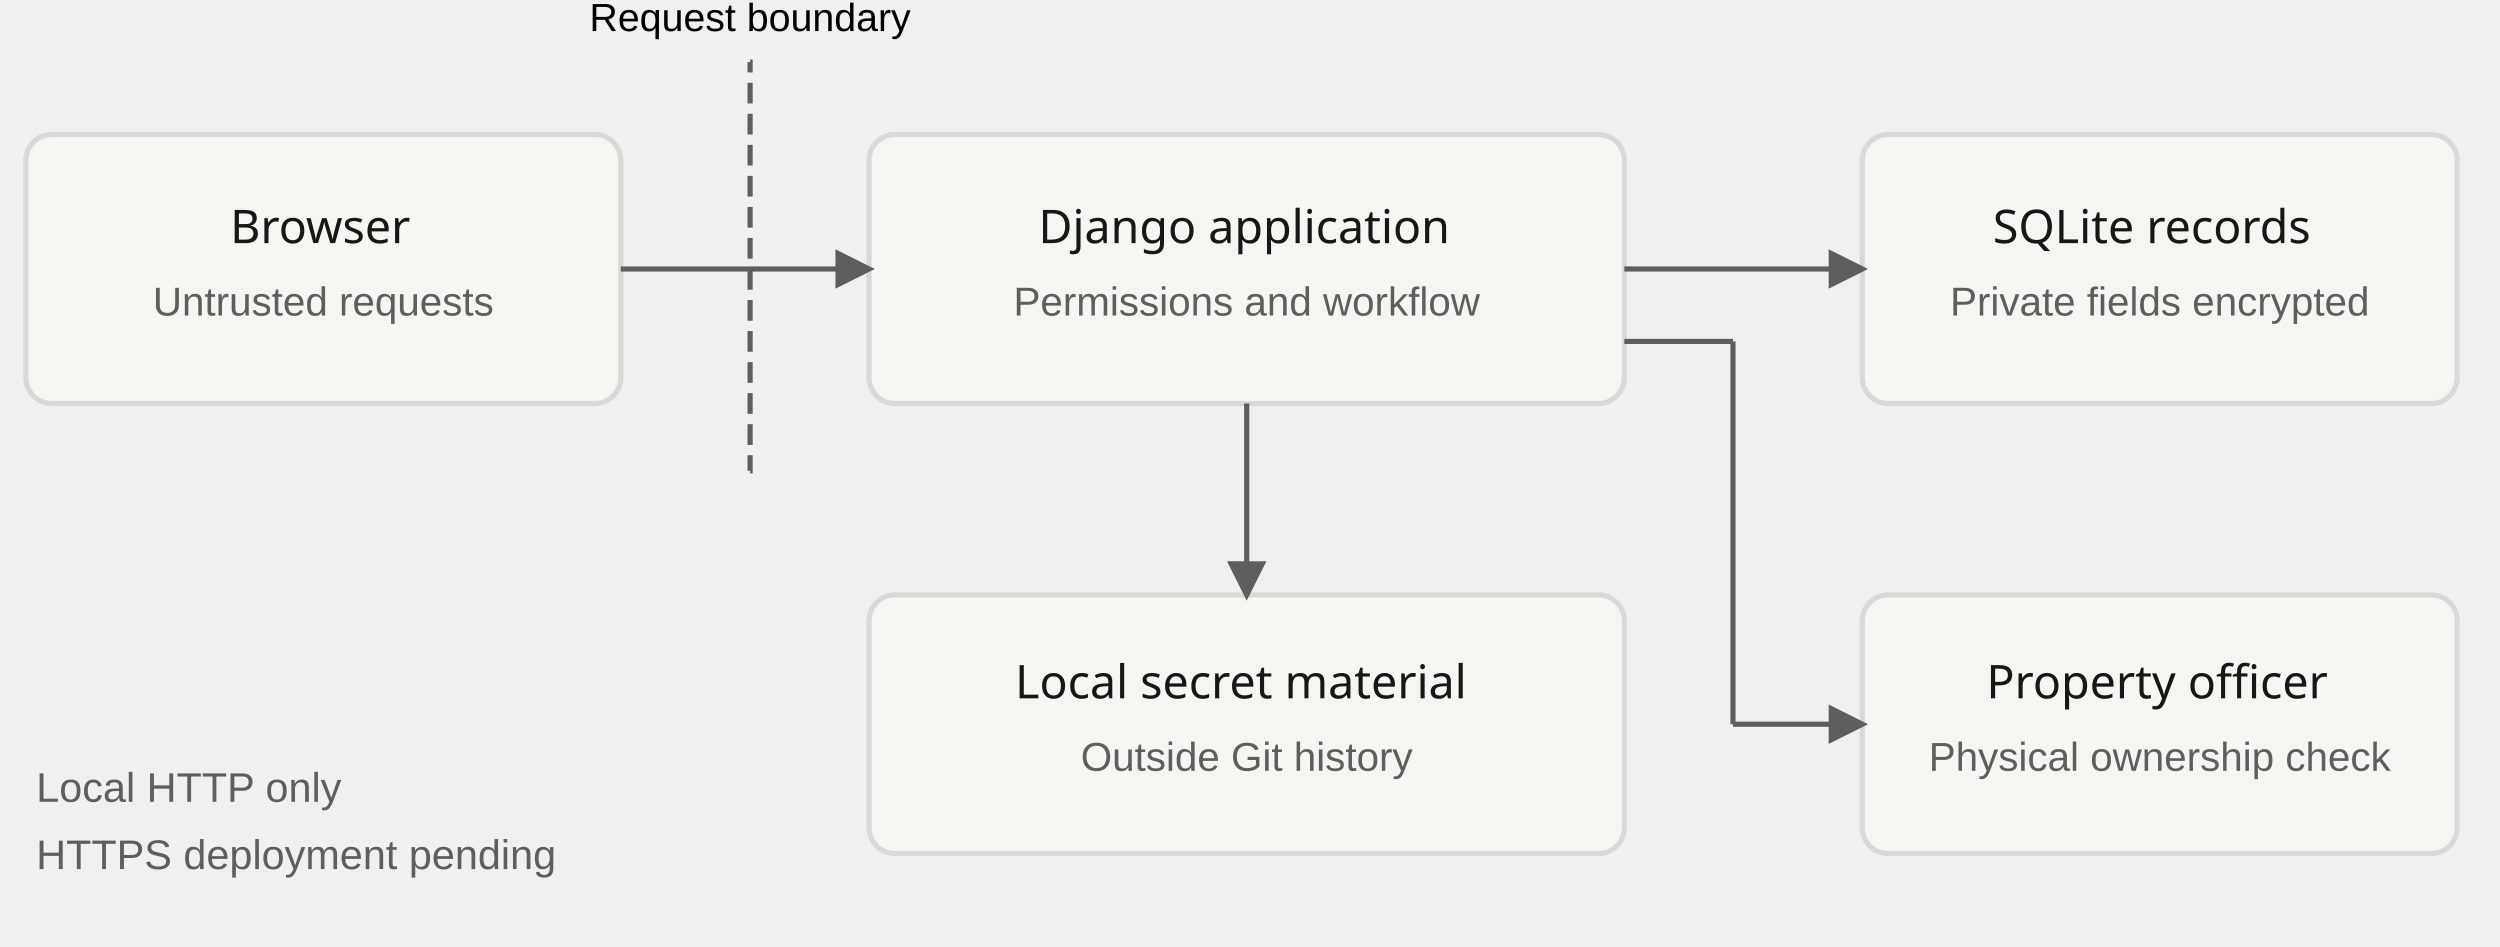
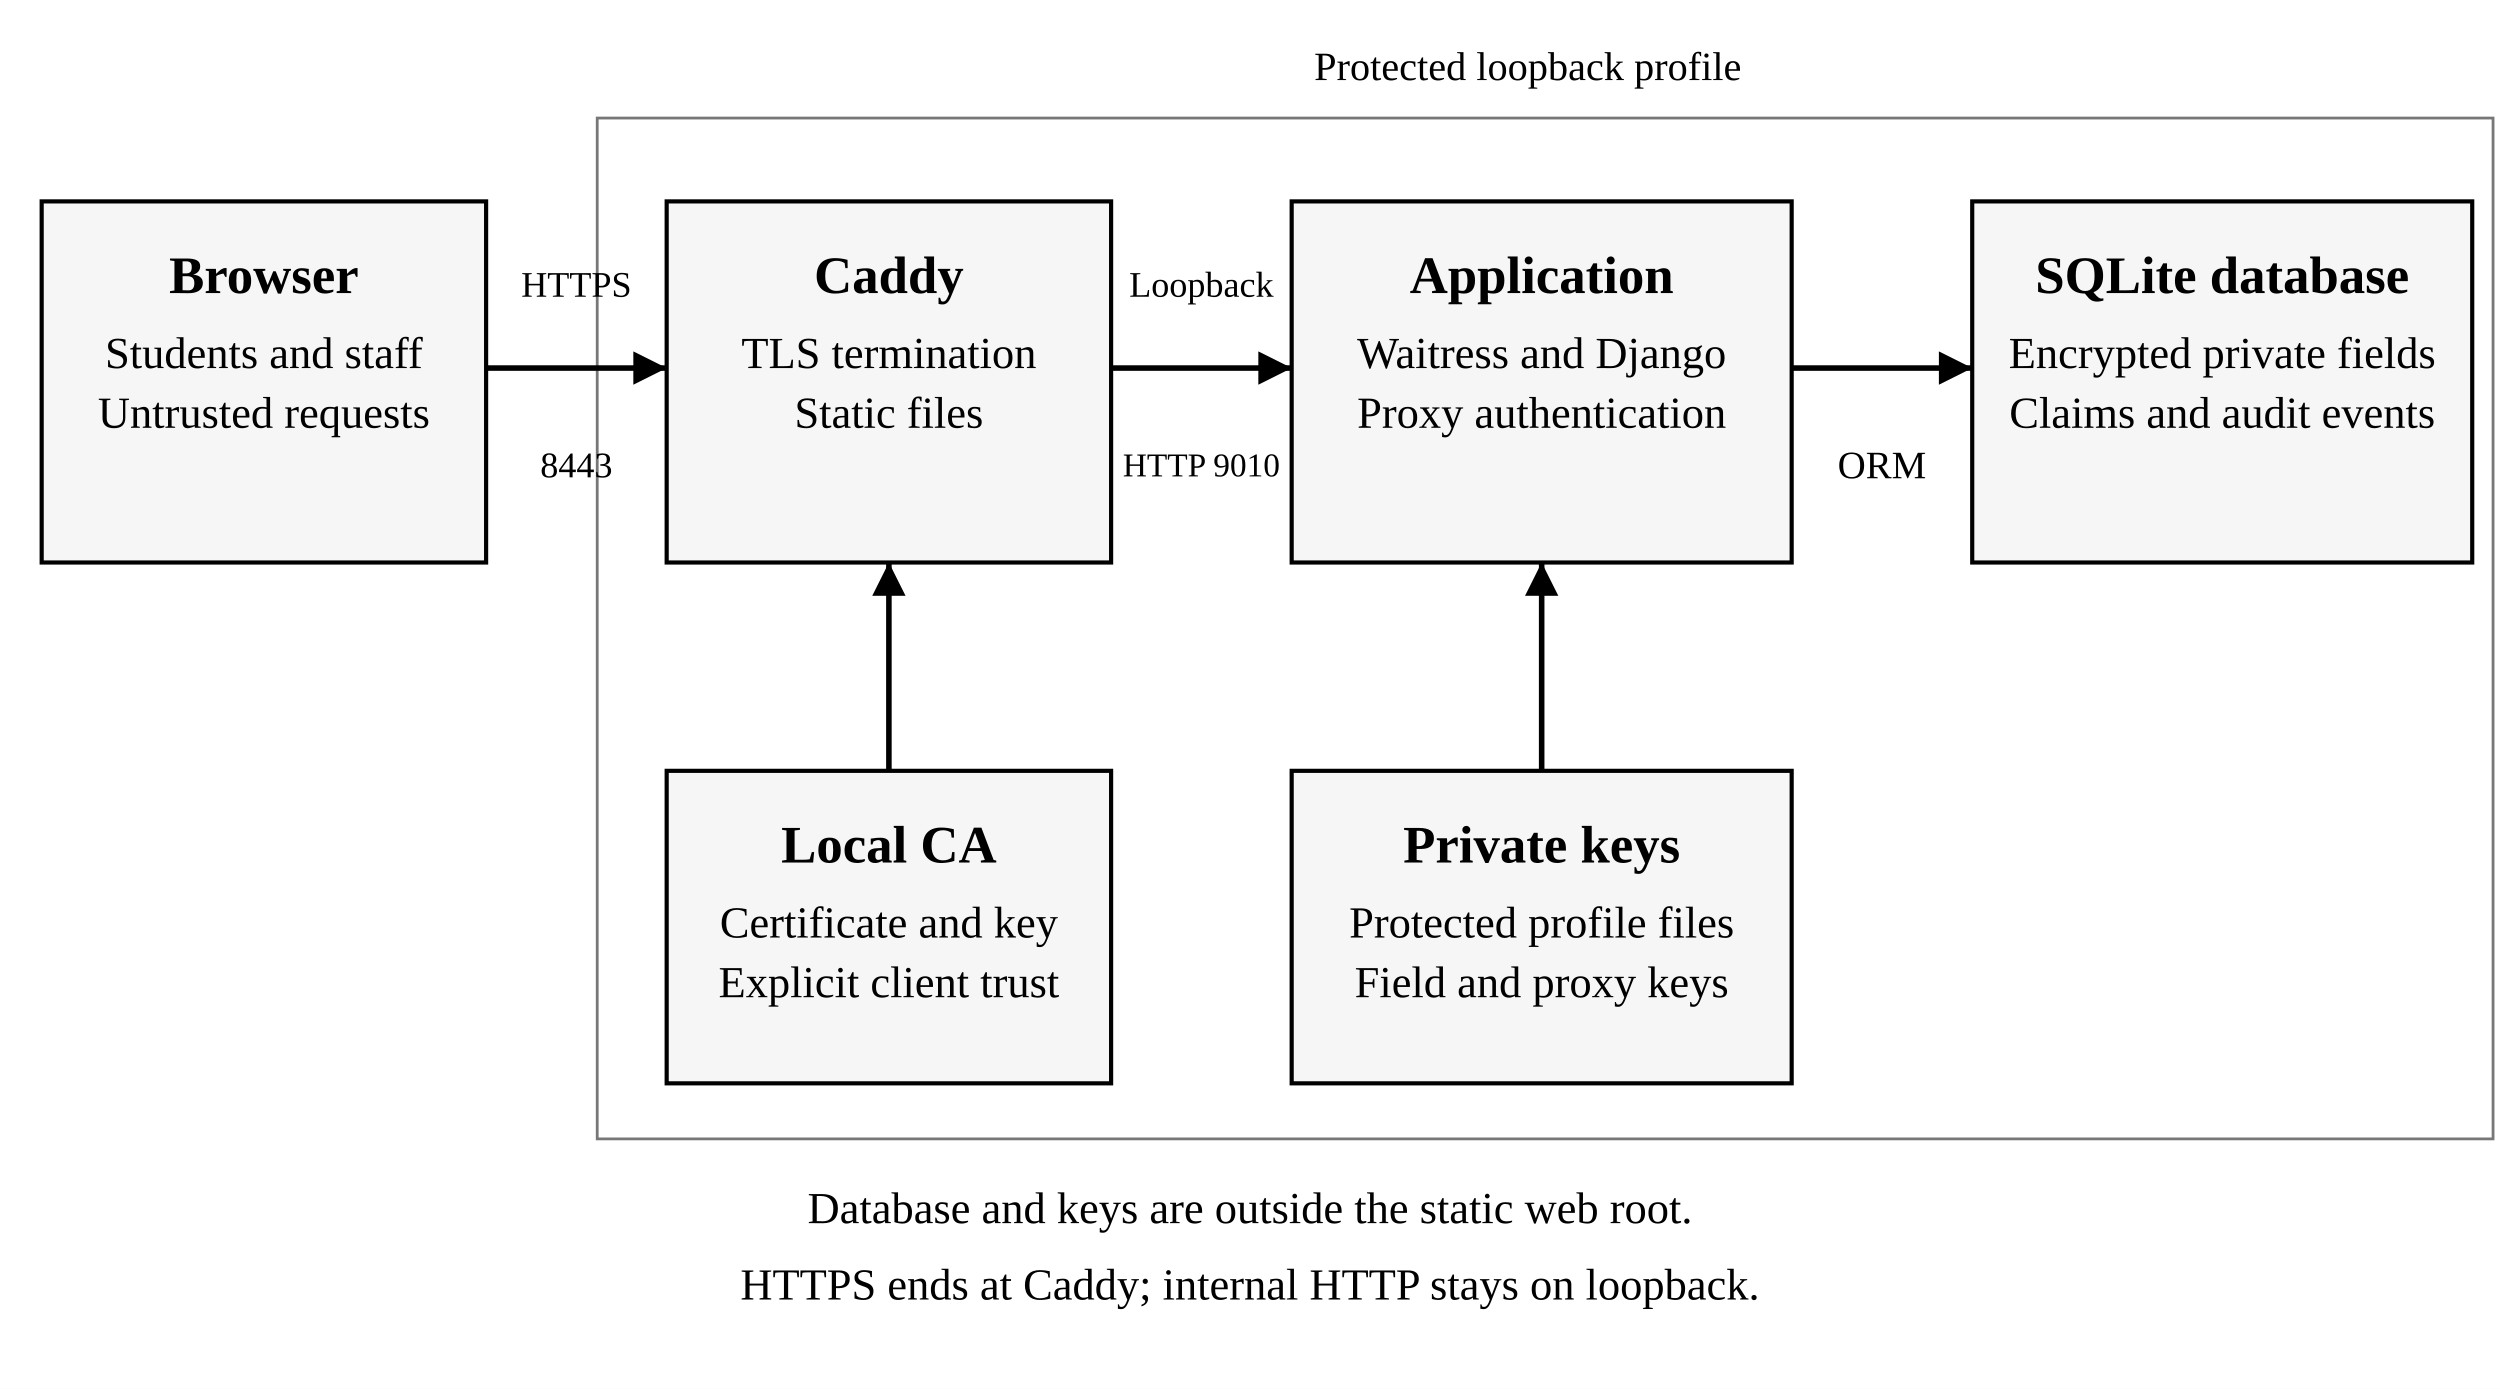
- <svg xmlns="http://www.w3.org/2000/svg" width="483.276" height="183" preserveAspectRatio="xMinYMin meet" viewBox="0 0 483 183" version="1.0" fill-rule="evenodd">
-   <clipPath id="clip">
-     <rect x="0" y="0" width="483.276" height="183" />
-   </clipPath>
-   <g id="group" transform="scale(1,-1) translate(0,-183)" style="clip-path: url(#clip)">
-     <g transform="">
-       <rect x="5" y="105" width="115" height="52" rx="5" ry="5" style="stroke: rgb(85%,85%,85%); stroke-linecap: butt; stroke-width: 1; fill: rgb(96%,96%,95%); fill-rule: evenodd;" />
-       <text x="44.493" y="136.0" style="font-family: Arial-Bold; font-size: 9px;fill: rgb(9%,9%,9%); stroke:none;" transform="translate(0,272) scale(1,-1)">Browser</text>
-       <text x="29.55" y="122.0" style="font-family: Arial; font-size: 7.8px;fill: rgb(37%,37%,37%); stroke:none;" transform="translate(0,244) scale(1,-1)">Untrusted requests</text>
-       <rect x="168" y="105" width="146" height="52" rx="5" ry="5" style="stroke: rgb(85%,85%,85%); stroke-linecap: butt; stroke-width: 1; fill: rgb(96%,96%,95%); fill-rule: evenodd;" />
-       <text x="200.748" y="136.0" style="font-family: Arial-Bold; font-size: 9px;fill: rgb(9%,9%,9%); stroke:none;" transform="translate(0,272) scale(1,-1)">Django application</text>
-       <text x="195.918" y="122.0" style="font-family: Arial; font-size: 7.8px;fill: rgb(37%,37%,37%); stroke:none;" transform="translate(0,244) scale(1,-1)">Permissions and workflow</text>
-       <rect x="360" y="105" width="115" height="52" rx="5" ry="5" style="stroke: rgb(85%,85%,85%); stroke-linecap: butt; stroke-width: 1; fill: rgb(96%,96%,95%); fill-rule: evenodd;" />
-       <text x="385.24" y="136.0" style="font-family: Arial-Bold; font-size: 9px;fill: rgb(9%,9%,9%); stroke:none;" transform="translate(0,272) scale(1,-1)">SQLite records</text>
-       <text x="376.963" y="122.0" style="font-family: Arial; font-size: 7.8px;fill: rgb(37%,37%,37%); stroke:none;" transform="translate(0,244) scale(1,-1)">Private fields encrypted</text>
-       <path d="M 120,131 L 168,131 Z" style="stroke: rgb(37%,37%,37%); stroke-linecap: butt; stroke-width: 1;" />
-       <polygon points="168 131, 162 134, 162 128" style="stroke: rgb(37%,37%,37%); stroke-linecap: butt; stroke-width: 1; fill: rgb(37%,37%,37%); fill-rule: evenodd;" />
-       <path d="M 314,131 L 360,131 Z" style="stroke: rgb(37%,37%,37%); stroke-linecap: butt; stroke-width: 1;" />
-       <polygon points="360 131, 354 134, 354 128" style="stroke: rgb(37%,37%,37%); stroke-linecap: butt; stroke-width: 1; fill: rgb(37%,37%,37%); fill-rule: evenodd;" />
-       <path d="M 145,92 L 145,171 Z" style="stroke: rgb(37%,37%,37%); stroke-linecap: butt; stroke-width: 1; stroke-dasharray: 3, 3;" />
-       <text x="113.945" y="177" style="font-family: Arial; font-size: 7.6px;fill: rgb(0%,0%,0%); stroke:none;" transform="translate(0,354) scale(1,-1)">Request boundary</text>
-       <rect x="168" y="18" width="146" height="50" rx="5" ry="5" style="stroke: rgb(85%,85%,85%); stroke-linecap: butt; stroke-width: 1; fill: rgb(96%,96%,95%); fill-rule: evenodd;" />
-       <text x="196.226" y="48.0" style="font-family: Arial-Bold; font-size: 9px;fill: rgb(9%,9%,9%); stroke:none;" transform="translate(0,96) scale(1,-1)">Local secret material</text>
-       <text x="208.922" y="34.0" style="font-family: Arial; font-size: 7.8px;fill: rgb(37%,37%,37%); stroke:none;" transform="translate(0,68) scale(1,-1)">Outside Git history</text>
-       <rect x="360" y="18" width="115" height="50" rx="5" ry="5" style="stroke: rgb(85%,85%,85%); stroke-linecap: butt; stroke-width: 1; fill: rgb(96%,96%,95%); fill-rule: evenodd;" />
-       <text x="383.992" y="48.0" style="font-family: Arial-Bold; font-size: 9px;fill: rgb(9%,9%,9%); stroke:none;" transform="translate(0,96) scale(1,-1)">Property officer</text>
-       <text x="372.846" y="34.0" style="font-family: Arial; font-size: 7.8px;fill: rgb(37%,37%,37%); stroke:none;" transform="translate(0,68) scale(1,-1)">Physical ownership check</text>
-       <path d="M 241,105 L 241,68 Z" style="stroke: rgb(37%,37%,37%); stroke-linecap: butt; stroke-width: 1;" />
-       <polygon points="241 68, 238 74, 244 74" style="stroke: rgb(37%,37%,37%); stroke-linecap: butt; stroke-width: 1; fill: rgb(37%,37%,37%); fill-rule: evenodd;" />
-       <path d="M 314,117 L 335,117 Z" style="stroke: rgb(37%,37%,37%); stroke-linecap: butt; stroke-width: 1;" />
-       <path d="M 335,117 L 335,43 Z" style="stroke: rgb(37%,37%,37%); stroke-linecap: butt; stroke-width: 1;" />
-       <path d="M 335,43 L 360,43 Z" style="stroke: rgb(37%,37%,37%); stroke-linecap: butt; stroke-width: 1;" />
-       <polygon points="360 43, 354 46, 354 40" style="stroke: rgb(37%,37%,37%); stroke-linecap: butt; stroke-width: 1; fill: rgb(37%,37%,37%); fill-rule: evenodd;" />
-       <text x="7" y="28" style="font-family: Arial; font-size: 8px;fill: rgb(37%,37%,37%); stroke:none;" transform="translate(0,56) scale(1,-1)">Local HTTP only</text>
-       <text x="7" y="15" style="font-family: Arial; font-size: 8px;fill: rgb(37%,37%,37%); stroke:none;" transform="translate(0,30) scale(1,-1)">HTTPS deployment pending</text>
-     </g>
+ <svg xmlns="http://www.w3.org/2000/svg" width="1800" height="1000" viewBox="0 0 1800 1000">
+   <rect width="1800" height="1000" fill="white" />
+   <defs>
+     <marker id="arrow" viewBox="0 0 10 10" refX="10" refY="5" markerWidth="6" markerHeight="6" orient="auto">
+       <path d="M 0 0 L 10 5 L 0 10 z" />
+     </marker>
+   </defs>
+   <g font-family="Times New Roman,serif" fill="black" text-anchor="middle">
+     <rect x="430" y="85" width="1365" height="735" fill="none" stroke="#777" stroke-width="2" />
+     <rect x="30" y="145" width="320" height="260" fill="#f6f6f6" stroke="black" stroke-width="3" />
+     <text x="190.0" y="211" font-size="38" font-weight="bold">Browser</text>
+     <text x="190.0" y="265" font-size="32">Students and staff</text>
+     <text x="190.0" y="308" font-size="32">Untrusted requests</text>
+     <rect x="480" y="145" width="320" height="260" fill="#f6f6f6" stroke="black" stroke-width="3" />
+     <text x="640.0" y="211" font-size="38" font-weight="bold">Caddy</text>
+     <text x="640.0" y="265" font-size="32">TLS termination</text>
+     <text x="640.0" y="308" font-size="32">Static files</text>
+     <rect x="930" y="145" width="360" height="260" fill="#f6f6f6" stroke="black" stroke-width="3" />
+     <text x="1110.0" y="211" font-size="38" font-weight="bold">Application</text>
+     <text x="1110.0" y="265" font-size="32">Waitress and Django</text>
+     <text x="1110.0" y="308" font-size="32">Proxy authentication</text>
+     <rect x="1420" y="145" width="360" height="260" fill="#f6f6f6" stroke="black" stroke-width="3" />
+     <text x="1600.0" y="211" font-size="38" font-weight="bold">SQLite database</text>
+     <text x="1600.0" y="265" font-size="32">Encrypted private fields</text>
+     <text x="1600.0" y="308" font-size="32">Claims and audit events</text>
+     <rect x="480" y="555" width="320" height="225" fill="#f6f6f6" stroke="black" stroke-width="3" />
+     <text x="640.0" y="621" font-size="38" font-weight="bold">Local CA</text>
+     <text x="640.0" y="675" font-size="32">Certificate and key</text>
+     <text x="640.0" y="718" font-size="32">Explicit client trust</text>
+     <rect x="930" y="555" width="360" height="225" fill="#f6f6f6" stroke="black" stroke-width="3" />
+     <text x="1110.0" y="621" font-size="38" font-weight="bold">Private keys</text>
+     <text x="1110.0" y="675" font-size="32">Protected profile files</text>
+     <text x="1110.0" y="718" font-size="32">Field and proxy keys</text>
+     <line x1="350" y1="265" x2="480" y2="265" stroke="black" stroke-width="4" marker-end="url(#arrow)" />
+     <line x1="800" y1="265" x2="930" y2="265" stroke="black" stroke-width="4" marker-end="url(#arrow)" />
+     <line x1="1290" y1="265" x2="1420" y2="265" stroke="black" stroke-width="4" marker-end="url(#arrow)" />
+     <line x1="640" y1="555" x2="640" y2="405" stroke="black" stroke-width="4" marker-end="url(#arrow)" />
+     <line x1="1110" y1="555" x2="1110" y2="405" stroke="black" stroke-width="4" marker-end="url(#arrow)" />
+     <text x="1100" y="57.667" font-size="29">Protected loopback profile</text>
+     <text x="415" y="213.667" font-size="26">HTTPS</text>
+     <text x="415" y="343.667" font-size="26">8443</text>
+     <text x="865" y="213.667" font-size="26">Loopback</text>
+     <text x="865" y="343.0" font-size="24">HTTP 9010</text>
+     <text x="1355" y="344.333" font-size="28">ORM</text>
+     <text x="900" y="880.667" font-size="32">Database and keys are outside the static web root.</text>
+     <text x="900" y="935.667" font-size="32">HTTPS ends at Caddy; internal HTTP stays on loopback.</text>
  </g>
</svg>
